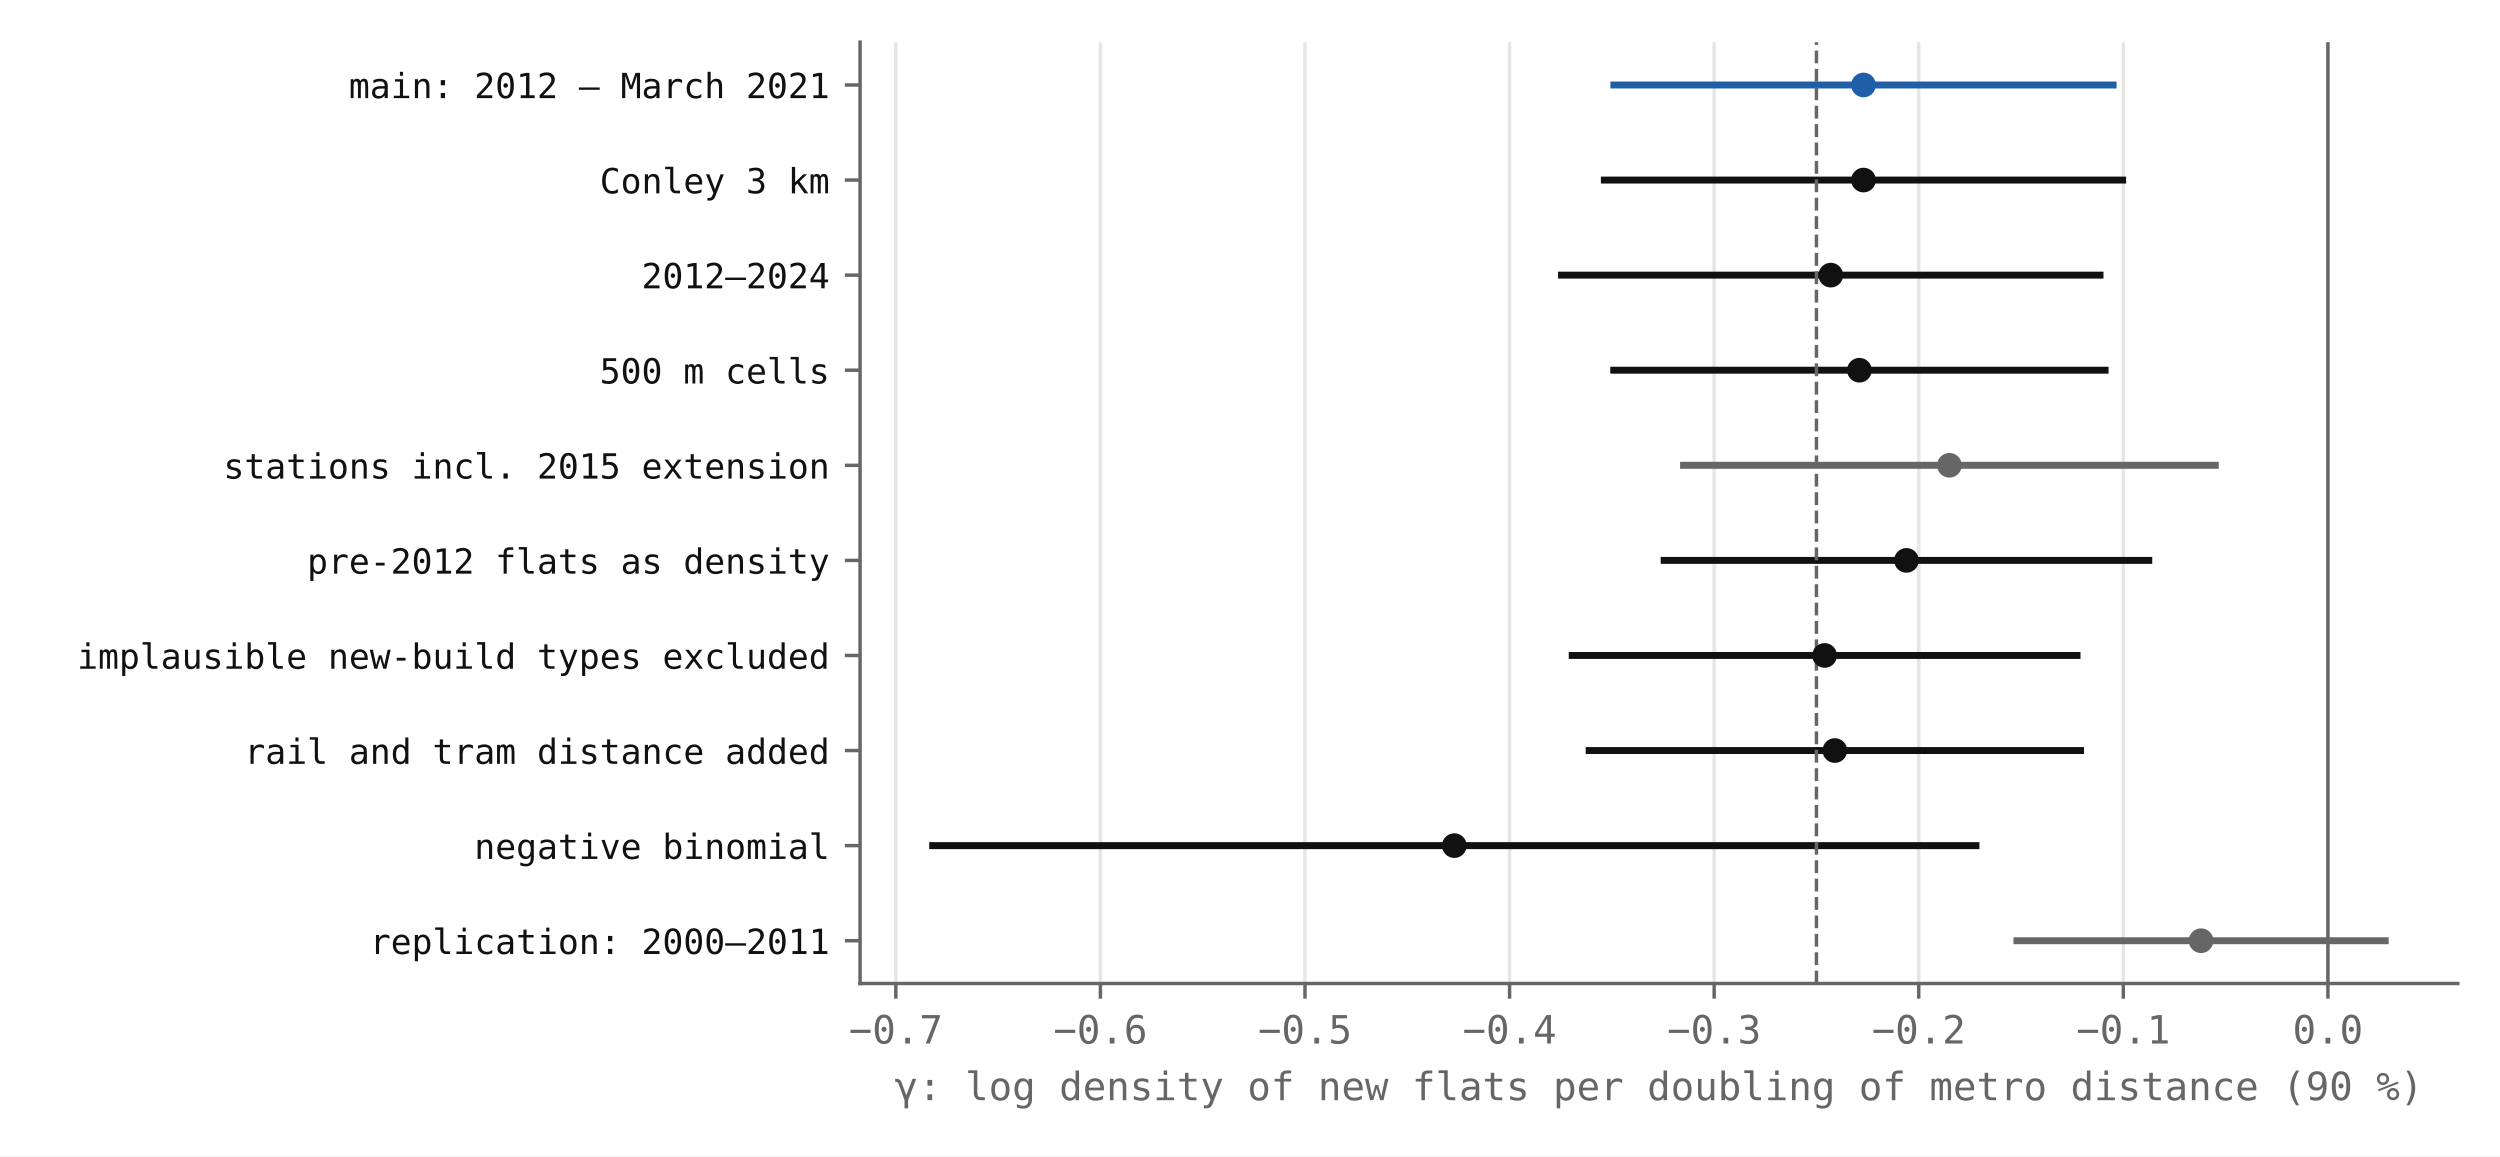
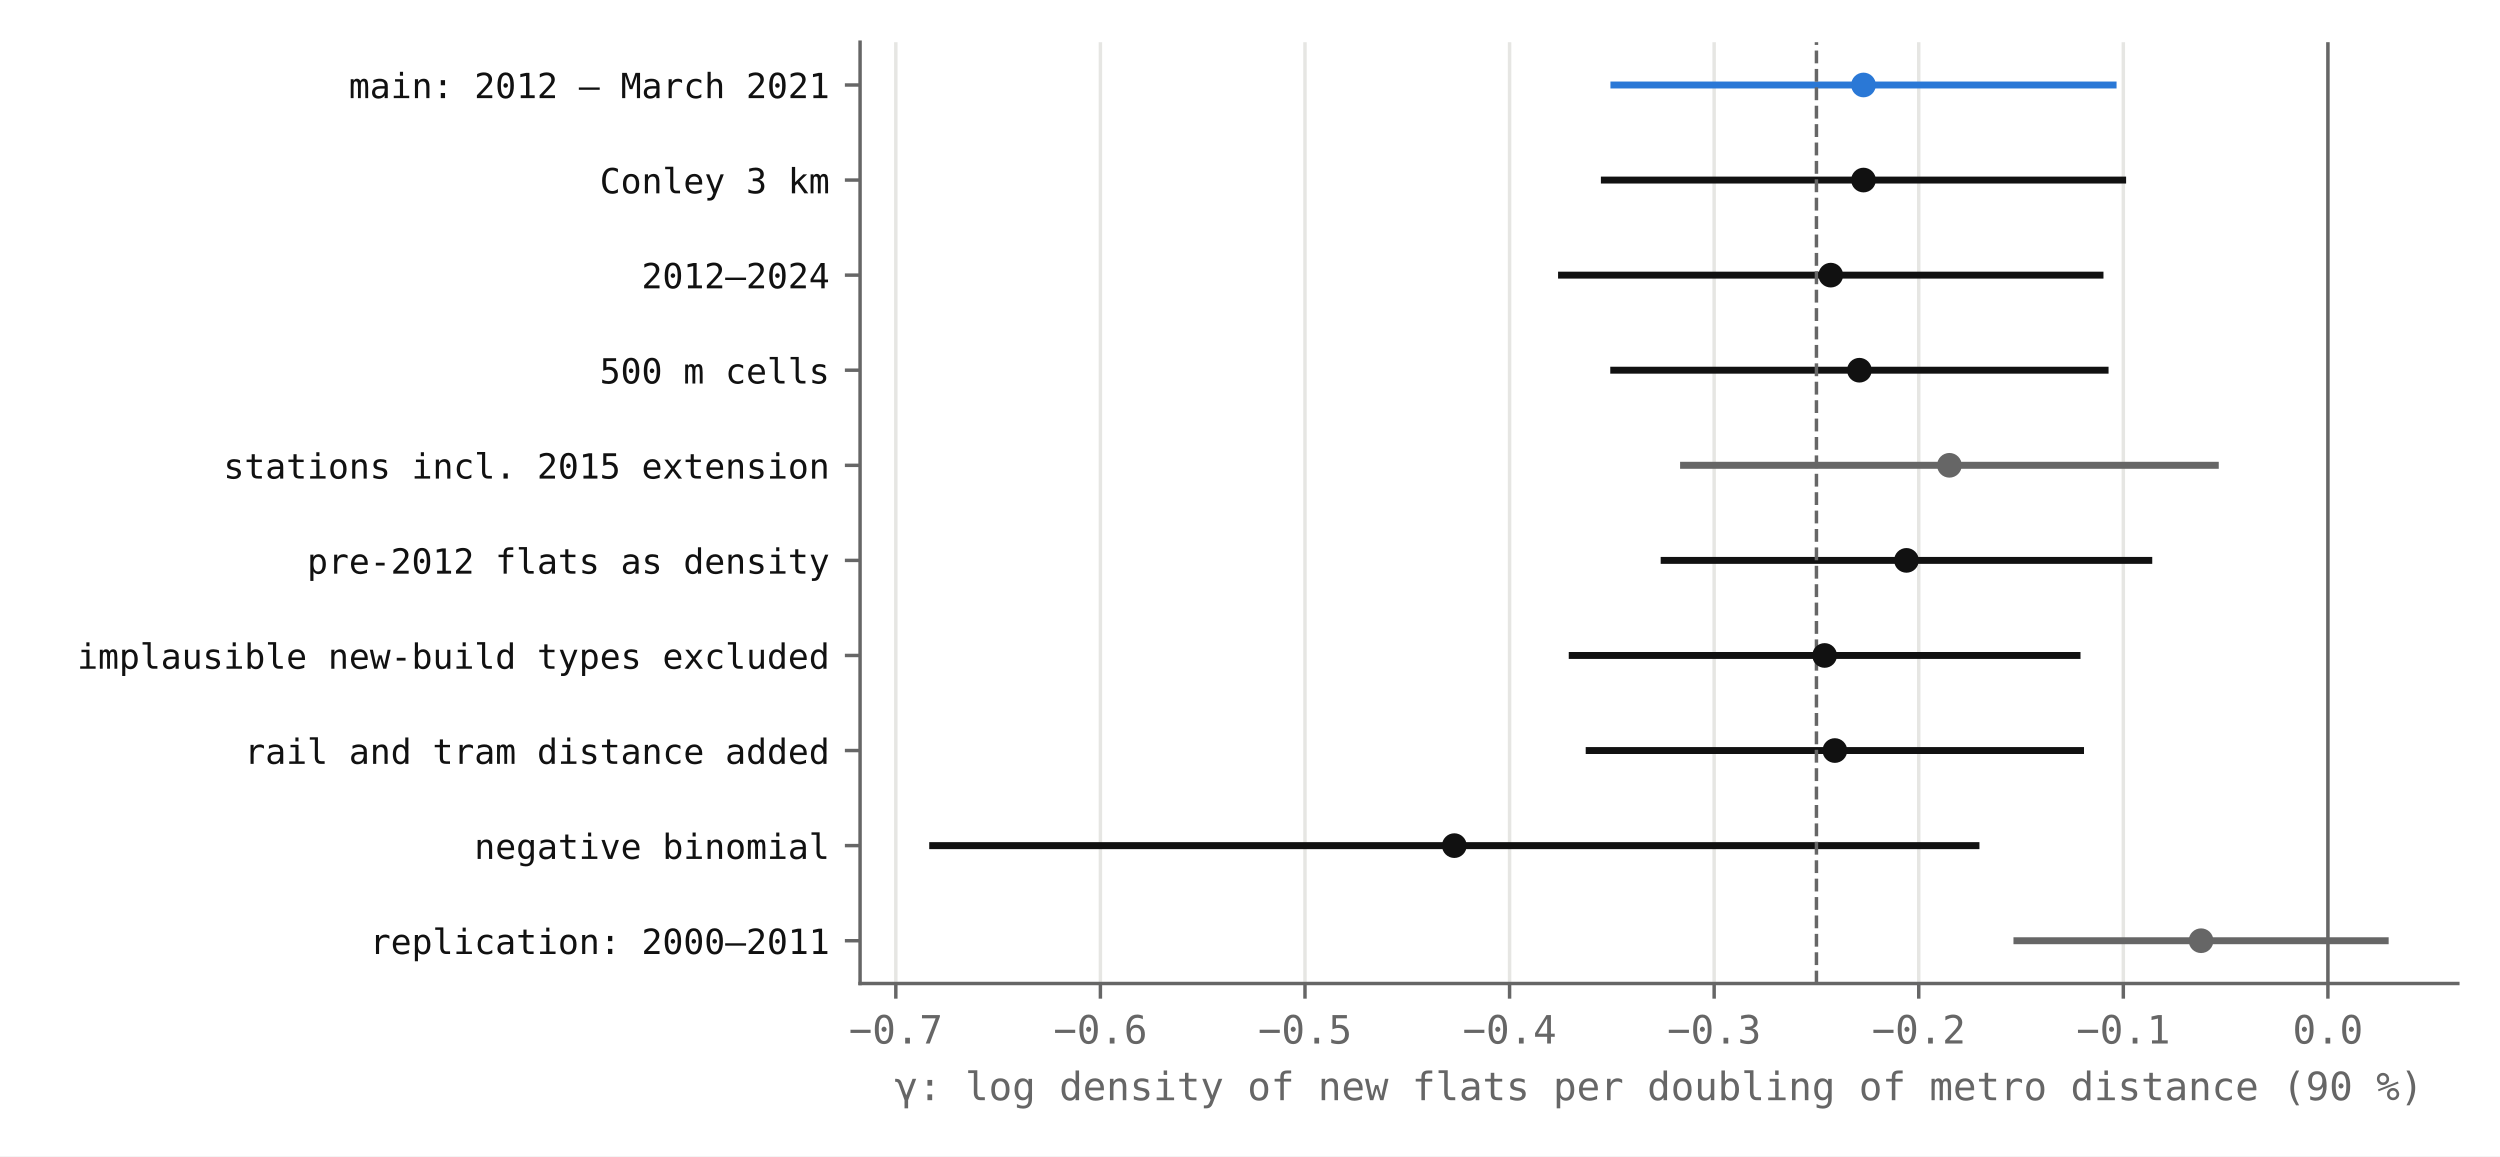
<svg xmlns="http://www.w3.org/2000/svg" xmlns:xlink="http://www.w3.org/1999/xlink" width="576pt" height="266.4pt" viewBox="0 0 576 266.4" version="1.1">
  <defs>
    <style type="text/css">*{stroke-linejoin: round; stroke-linecap: butt}</style>
  </defs>
  <g id="figure_1">
    <g id="patch_1">
      <path d="M 0 266.4  L 576 266.4  L 576 0  L 0 0  z " style="fill: #ffffff" />
    </g>
    <g id="axes_1">
      <g id="patch_2">
        <path d="M 198.16 226.598  L 566.28 226.598  L 566.28 9.72  L 198.16 9.72  z " style="fill: #ffffff" />
      </g>
      <g id="matplotlib.axis_1">
        <g id="xtick_1">
          <g id="line2d_1">
-             <path d="M 206.396 226.598  L 206.396 9.72  " clip-path="url(#p9dd8810306)" style="fill: none; stroke: #e6e6e3; stroke-width: 0.8; stroke-linecap: square" />
+             <path d="M 206.396 226.598  L 206.396 9.72  " clip-path="url(#pea33d67a2a)" style="fill: none; stroke: #e6e6e3; stroke-width: 0.8; stroke-linecap: square" />
          </g>
          <g id="line2d_2">
            <defs>
-               <path id="m9f24427083" d="M 0 0  L 0 3.5  " style="stroke: #666666; stroke-width: 0.8" />
+               <path id="mdbd0abf764" d="M 0 0  L 0 3.5  " style="stroke: #666666; stroke-width: 0.8" />
            </defs>
            <g>
-               <use xlink:href="#m9f24427083" x="206.396" y="226.598" style="fill: #666666; stroke: #666666; stroke-width: 0.8" />
+               <use xlink:href="#mdbd0abf764" x="206.396" y="226.598" style="fill: #666666; stroke: #666666; stroke-width: 0.8" />
            </g>
          </g>
          <g id="text_1">
            <text style="font-size: 9px; font-family: 'DejaVu Sans Mono', 'Bitstream Vera Sans Mono', 'Computer Modern Typewriter', 'Andale Mono', 'Nimbus Mono L', 'Courier New', 'Courier', 'Fixed', 'Terminal', monospace; text-anchor: middle; fill: #666666" x="206.396" y="240.436" transform="rotate(-0 206.3964 240.4358)">−0.7</text>
          </g>
        </g>
        <g id="xtick_2">
          <g id="line2d_3">
-             <path d="M 253.533 226.598  L 253.533 9.72  " clip-path="url(#p9dd8810306)" style="fill: none; stroke: #e6e6e3; stroke-width: 0.8; stroke-linecap: square" />
+             <path d="M 253.533 226.598  L 253.533 9.72  " clip-path="url(#pea33d67a2a)" style="fill: none; stroke: #e6e6e3; stroke-width: 0.8; stroke-linecap: square" />
          </g>
          <g id="line2d_4">
            <g>
-               <use xlink:href="#m9f24427083" x="253.533" y="226.598" style="fill: #666666; stroke: #666666; stroke-width: 0.8" />
+               <use xlink:href="#mdbd0abf764" x="253.533" y="226.598" style="fill: #666666; stroke: #666666; stroke-width: 0.8" />
            </g>
          </g>
          <g id="text_2">
            <text style="font-size: 9px; font-family: 'DejaVu Sans Mono', 'Bitstream Vera Sans Mono', 'Computer Modern Typewriter', 'Andale Mono', 'Nimbus Mono L', 'Courier New', 'Courier', 'Fixed', 'Terminal', monospace; text-anchor: middle; fill: #666666" x="253.533" y="240.436" transform="rotate(-0 253.5325 240.4358)">−0.6</text>
          </g>
        </g>
        <g id="xtick_3">
          <g id="line2d_5">
-             <path d="M 300.669 226.598  L 300.669 9.72  " clip-path="url(#p9dd8810306)" style="fill: none; stroke: #e6e6e3; stroke-width: 0.8; stroke-linecap: square" />
+             <path d="M 300.669 226.598  L 300.669 9.72  " clip-path="url(#pea33d67a2a)" style="fill: none; stroke: #e6e6e3; stroke-width: 0.8; stroke-linecap: square" />
          </g>
          <g id="line2d_6">
            <g>
-               <use xlink:href="#m9f24427083" x="300.669" y="226.598" style="fill: #666666; stroke: #666666; stroke-width: 0.8" />
+               <use xlink:href="#mdbd0abf764" x="300.669" y="226.598" style="fill: #666666; stroke: #666666; stroke-width: 0.8" />
            </g>
          </g>
          <g id="text_3">
            <text style="font-size: 9px; font-family: 'DejaVu Sans Mono', 'Bitstream Vera Sans Mono', 'Computer Modern Typewriter', 'Andale Mono', 'Nimbus Mono L', 'Courier New', 'Courier', 'Fixed', 'Terminal', monospace; text-anchor: middle; fill: #666666" x="300.669" y="240.436" transform="rotate(-0 300.6687 240.4358)">−0.5</text>
          </g>
        </g>
        <g id="xtick_4">
          <g id="line2d_7">
-             <path d="M 347.805 226.598  L 347.805 9.72  " clip-path="url(#p9dd8810306)" style="fill: none; stroke: #e6e6e3; stroke-width: 0.8; stroke-linecap: square" />
+             <path d="M 347.805 226.598  L 347.805 9.72  " clip-path="url(#pea33d67a2a)" style="fill: none; stroke: #e6e6e3; stroke-width: 0.8; stroke-linecap: square" />
          </g>
          <g id="line2d_8">
            <g>
-               <use xlink:href="#m9f24427083" x="347.805" y="226.598" style="fill: #666666; stroke: #666666; stroke-width: 0.8" />
+               <use xlink:href="#mdbd0abf764" x="347.805" y="226.598" style="fill: #666666; stroke: #666666; stroke-width: 0.8" />
            </g>
          </g>
          <g id="text_4">
            <text style="font-size: 9px; font-family: 'DejaVu Sans Mono', 'Bitstream Vera Sans Mono', 'Computer Modern Typewriter', 'Andale Mono', 'Nimbus Mono L', 'Courier New', 'Courier', 'Fixed', 'Terminal', monospace; text-anchor: middle; fill: #666666" x="347.805" y="240.436" transform="rotate(-0 347.8048 240.4358)">−0.4</text>
          </g>
        </g>
        <g id="xtick_5">
          <g id="line2d_9">
-             <path d="M 394.941 226.598  L 394.941 9.72  " clip-path="url(#p9dd8810306)" style="fill: none; stroke: #e6e6e3; stroke-width: 0.8; stroke-linecap: square" />
+             <path d="M 394.941 226.598  L 394.941 9.72  " clip-path="url(#pea33d67a2a)" style="fill: none; stroke: #e6e6e3; stroke-width: 0.8; stroke-linecap: square" />
          </g>
          <g id="line2d_10">
            <g>
-               <use xlink:href="#m9f24427083" x="394.941" y="226.598" style="fill: #666666; stroke: #666666; stroke-width: 0.8" />
+               <use xlink:href="#mdbd0abf764" x="394.941" y="226.598" style="fill: #666666; stroke: #666666; stroke-width: 0.8" />
            </g>
          </g>
          <g id="text_5">
            <text style="font-size: 9px; font-family: 'DejaVu Sans Mono', 'Bitstream Vera Sans Mono', 'Computer Modern Typewriter', 'Andale Mono', 'Nimbus Mono L', 'Courier New', 'Courier', 'Fixed', 'Terminal', monospace; text-anchor: middle; fill: #666666" x="394.941" y="240.436" transform="rotate(-0 394.9409 240.4358)">−0.3</text>
          </g>
        </g>
        <g id="xtick_6">
          <g id="line2d_11">
-             <path d="M 442.077 226.598  L 442.077 9.72  " clip-path="url(#p9dd8810306)" style="fill: none; stroke: #e6e6e3; stroke-width: 0.8; stroke-linecap: square" />
+             <path d="M 442.077 226.598  L 442.077 9.72  " clip-path="url(#pea33d67a2a)" style="fill: none; stroke: #e6e6e3; stroke-width: 0.8; stroke-linecap: square" />
          </g>
          <g id="line2d_12">
            <g>
-               <use xlink:href="#m9f24427083" x="442.077" y="226.598" style="fill: #666666; stroke: #666666; stroke-width: 0.8" />
+               <use xlink:href="#mdbd0abf764" x="442.077" y="226.598" style="fill: #666666; stroke: #666666; stroke-width: 0.8" />
            </g>
          </g>
          <g id="text_6">
            <text style="font-size: 9px; font-family: 'DejaVu Sans Mono', 'Bitstream Vera Sans Mono', 'Computer Modern Typewriter', 'Andale Mono', 'Nimbus Mono L', 'Courier New', 'Courier', 'Fixed', 'Terminal', monospace; text-anchor: middle; fill: #666666" x="442.077" y="240.436" transform="rotate(-0 442.077 240.4358)">−0.2</text>
          </g>
        </g>
        <g id="xtick_7">
          <g id="line2d_13">
-             <path d="M 489.213 226.598  L 489.213 9.72  " clip-path="url(#p9dd8810306)" style="fill: none; stroke: #e6e6e3; stroke-width: 0.8; stroke-linecap: square" />
+             <path d="M 489.213 226.598  L 489.213 9.72  " clip-path="url(#pea33d67a2a)" style="fill: none; stroke: #e6e6e3; stroke-width: 0.8; stroke-linecap: square" />
          </g>
          <g id="line2d_14">
            <g>
-               <use xlink:href="#m9f24427083" x="489.213" y="226.598" style="fill: #666666; stroke: #666666; stroke-width: 0.8" />
+               <use xlink:href="#mdbd0abf764" x="489.213" y="226.598" style="fill: #666666; stroke: #666666; stroke-width: 0.8" />
            </g>
          </g>
          <g id="text_7">
            <text style="font-size: 9px; font-family: 'DejaVu Sans Mono', 'Bitstream Vera Sans Mono', 'Computer Modern Typewriter', 'Andale Mono', 'Nimbus Mono L', 'Courier New', 'Courier', 'Fixed', 'Terminal', monospace; text-anchor: middle; fill: #666666" x="489.213" y="240.436" transform="rotate(-0 489.2131 240.4358)">−0.1</text>
          </g>
        </g>
        <g id="xtick_8">
          <g id="line2d_15">
-             <path d="M 536.349 226.598  L 536.349 9.72  " clip-path="url(#p9dd8810306)" style="fill: none; stroke: #e6e6e3; stroke-width: 0.8; stroke-linecap: square" />
+             <path d="M 536.349 226.598  L 536.349 9.72  " clip-path="url(#pea33d67a2a)" style="fill: none; stroke: #e6e6e3; stroke-width: 0.8; stroke-linecap: square" />
          </g>
          <g id="line2d_16">
            <g>
-               <use xlink:href="#m9f24427083" x="536.349" y="226.598" style="fill: #666666; stroke: #666666; stroke-width: 0.8" />
+               <use xlink:href="#mdbd0abf764" x="536.349" y="226.598" style="fill: #666666; stroke: #666666; stroke-width: 0.8" />
            </g>
          </g>
          <g id="text_8">
            <text style="font-size: 9px; font-family: 'DejaVu Sans Mono', 'Bitstream Vera Sans Mono', 'Computer Modern Typewriter', 'Andale Mono', 'Nimbus Mono L', 'Courier New', 'Courier', 'Fixed', 'Terminal', monospace; text-anchor: middle; fill: #666666" x="536.349" y="240.436" transform="rotate(-0 536.3492 240.4358)">0.0</text>
          </g>
        </g>
        <g id="text_9">
          <text style="font-size: 9px; font-family: 'DejaVu Sans Mono', 'Bitstream Vera Sans Mono', 'Computer Modern Typewriter', 'Andale Mono', 'Nimbus Mono L', 'Courier New', 'Courier', 'Fixed', 'Terminal', monospace; text-anchor: middle; fill: #666666" x="382.22" y="253.484" transform="rotate(-0 382.22 253.4843)">γ: log density of new flats per doubling of metro distance (90 %)</text>
        </g>
      </g>
      <g id="matplotlib.axis_2">
        <g id="ytick_1">
          <g id="line2d_17">
            <defs>
-               <path id="m5175315db9" d="M 0 0  L -3.5 0  " style="stroke: #666666; stroke-width: 0.8" />
+               <path id="m302b5d4a7f" d="M 0 0  L -3.5 0  " style="stroke: #666666; stroke-width: 0.8" />
            </defs>
            <g>
-               <use xlink:href="#m5175315db9" x="198.16" y="216.74" style="fill: #666666; stroke: #666666; stroke-width: 0.8" />
+               <use xlink:href="#m302b5d4a7f" x="198.16" y="216.74" style="fill: #666666; stroke: #666666; stroke-width: 0.8" />
            </g>
          </g>
          <g id="text_10">
            <text style="font-size: 8px; font-family: 'DejaVu Sans Mono', 'Bitstream Vera Sans Mono', 'Computer Modern Typewriter', 'Andale Mono', 'Nimbus Mono L', 'Courier New', 'Courier', 'Fixed', 'Terminal', monospace; text-anchor: end; fill: #111111" x="191.16" y="219.8" transform="rotate(-0 191.16 219.8004)">replication: 2000–2011</text>
          </g>
        </g>
        <g id="ytick_2">
          <g id="line2d_18">
            <g>
-               <use xlink:href="#m5175315db9" x="198.16" y="194.833" style="fill: #666666; stroke: #666666; stroke-width: 0.8" />
+               <use xlink:href="#m302b5d4a7f" x="198.16" y="194.833" style="fill: #666666; stroke: #666666; stroke-width: 0.8" />
            </g>
          </g>
          <g id="text_11">
            <text style="font-size: 8px; font-family: 'DejaVu Sans Mono', 'Bitstream Vera Sans Mono', 'Computer Modern Typewriter', 'Andale Mono', 'Nimbus Mono L', 'Courier New', 'Courier', 'Fixed', 'Terminal', monospace; text-anchor: end; fill: #111111" x="191.16" y="197.894" transform="rotate(-0 191.16 197.8936)">negative binomial</text>
          </g>
        </g>
        <g id="ytick_3">
          <g id="line2d_19">
            <g>
-               <use xlink:href="#m5175315db9" x="198.16" y="172.926" style="fill: #666666; stroke: #666666; stroke-width: 0.8" />
+               <use xlink:href="#m302b5d4a7f" x="198.16" y="172.926" style="fill: #666666; stroke: #666666; stroke-width: 0.8" />
            </g>
          </g>
          <g id="text_12">
            <text style="font-size: 8px; font-family: 'DejaVu Sans Mono', 'Bitstream Vera Sans Mono', 'Computer Modern Typewriter', 'Andale Mono', 'Nimbus Mono L', 'Courier New', 'Courier', 'Fixed', 'Terminal', monospace; text-anchor: end; fill: #111111" x="191.16" y="175.987" transform="rotate(-0 191.16 175.9867)">rail and tram distance added</text>
          </g>
        </g>
        <g id="ytick_4">
          <g id="line2d_20">
            <g>
-               <use xlink:href="#m5175315db9" x="198.16" y="151.019" style="fill: #666666; stroke: #666666; stroke-width: 0.8" />
+               <use xlink:href="#m302b5d4a7f" x="198.16" y="151.019" style="fill: #666666; stroke: #666666; stroke-width: 0.8" />
            </g>
          </g>
          <g id="text_13">
            <text style="font-size: 8px; font-family: 'DejaVu Sans Mono', 'Bitstream Vera Sans Mono', 'Computer Modern Typewriter', 'Andale Mono', 'Nimbus Mono L', 'Courier New', 'Courier', 'Fixed', 'Terminal', monospace; text-anchor: end; fill: #111111" x="191.16" y="154.08" transform="rotate(-0 191.16 154.0799)">implausible new-build types excluded</text>
          </g>
        </g>
        <g id="ytick_5">
          <g id="line2d_21">
            <g>
-               <use xlink:href="#m5175315db9" x="198.16" y="129.112" style="fill: #666666; stroke: #666666; stroke-width: 0.8" />
+               <use xlink:href="#m302b5d4a7f" x="198.16" y="129.112" style="fill: #666666; stroke: #666666; stroke-width: 0.8" />
            </g>
          </g>
          <g id="text_14">
            <text style="font-size: 8px; font-family: 'DejaVu Sans Mono', 'Bitstream Vera Sans Mono', 'Computer Modern Typewriter', 'Andale Mono', 'Nimbus Mono L', 'Courier New', 'Courier', 'Fixed', 'Terminal', monospace; text-anchor: end; fill: #111111" x="191.16" y="132.173" transform="rotate(-0 191.16 132.173)">pre-2012 flats as density</text>
          </g>
        </g>
        <g id="ytick_6">
          <g id="line2d_22">
            <g>
-               <use xlink:href="#m5175315db9" x="198.16" y="107.206" style="fill: #666666; stroke: #666666; stroke-width: 0.8" />
+               <use xlink:href="#m302b5d4a7f" x="198.16" y="107.206" style="fill: #666666; stroke: #666666; stroke-width: 0.8" />
            </g>
          </g>
          <g id="text_15">
            <text style="font-size: 8px; font-family: 'DejaVu Sans Mono', 'Bitstream Vera Sans Mono', 'Computer Modern Typewriter', 'Andale Mono', 'Nimbus Mono L', 'Courier New', 'Courier', 'Fixed', 'Terminal', monospace; text-anchor: end; fill: #111111" x="191.16" y="110.266" transform="rotate(-0 191.16 110.2661)">stations incl. 2015 extension</text>
          </g>
        </g>
        <g id="ytick_7">
          <g id="line2d_23">
            <g>
-               <use xlink:href="#m5175315db9" x="198.16" y="85.299" style="fill: #666666; stroke: #666666; stroke-width: 0.8" />
+               <use xlink:href="#m302b5d4a7f" x="198.16" y="85.299" style="fill: #666666; stroke: #666666; stroke-width: 0.8" />
            </g>
          </g>
          <g id="text_16">
            <text style="font-size: 8px; font-family: 'DejaVu Sans Mono', 'Bitstream Vera Sans Mono', 'Computer Modern Typewriter', 'Andale Mono', 'Nimbus Mono L', 'Courier New', 'Courier', 'Fixed', 'Terminal', monospace; text-anchor: end; fill: #111111" x="191.16" y="88.359" transform="rotate(-0 191.16 88.35928)">500 m cells</text>
          </g>
        </g>
        <g id="ytick_8">
          <g id="line2d_24">
            <g>
-               <use xlink:href="#m5175315db9" x="198.16" y="63.392" style="fill: #666666; stroke: #666666; stroke-width: 0.8" />
+               <use xlink:href="#m302b5d4a7f" x="198.16" y="63.392" style="fill: #666666; stroke: #666666; stroke-width: 0.8" />
            </g>
          </g>
          <g id="text_17">
            <text style="font-size: 8px; font-family: 'DejaVu Sans Mono', 'Bitstream Vera Sans Mono', 'Computer Modern Typewriter', 'Andale Mono', 'Nimbus Mono L', 'Courier New', 'Courier', 'Fixed', 'Terminal', monospace; text-anchor: end; fill: #111111" x="191.16" y="66.431" transform="rotate(-0 191.16 66.43086)">2012–2024</text>
          </g>
        </g>
        <g id="ytick_9">
          <g id="line2d_25">
            <g>
-               <use xlink:href="#m5175315db9" x="198.16" y="41.485" style="fill: #666666; stroke: #666666; stroke-width: 0.8" />
+               <use xlink:href="#m302b5d4a7f" x="198.16" y="41.485" style="fill: #666666; stroke: #666666; stroke-width: 0.8" />
            </g>
          </g>
          <g id="text_18">
            <text style="font-size: 8px; font-family: 'DejaVu Sans Mono', 'Bitstream Vera Sans Mono', 'Computer Modern Typewriter', 'Andale Mono', 'Nimbus Mono L', 'Courier New', 'Courier', 'Fixed', 'Terminal', monospace; text-anchor: end; fill: #111111" x="191.16" y="44.546" transform="rotate(-0 191.16 44.54557)">Conley 3 km</text>
          </g>
        </g>
        <g id="ytick_10">
          <g id="line2d_26">
            <g>
-               <use xlink:href="#m5175315db9" x="198.16" y="19.578" style="fill: #666666; stroke: #666666; stroke-width: 0.8" />
+               <use xlink:href="#m302b5d4a7f" x="198.16" y="19.578" style="fill: #666666; stroke: #666666; stroke-width: 0.8" />
            </g>
          </g>
          <g id="text_19">
            <text style="font-size: 8px; font-family: 'DejaVu Sans Mono', 'Bitstream Vera Sans Mono', 'Computer Modern Typewriter', 'Andale Mono', 'Nimbus Mono L', 'Courier New', 'Courier', 'Fixed', 'Terminal', monospace; text-anchor: end; fill: #111111" x="191.16" y="22.617" transform="rotate(-0 191.16 22.61746)">main: 2012 – March 2021</text>
          </g>
        </g>
      </g>
      <g id="line2d_27">
-         <path d="M 464.702 216.74  L 549.547 216.74  " clip-path="url(#p9dd8810306)" style="fill: none; stroke: #666666; stroke-width: 1.6; stroke-linecap: square" />
+         <path d="M 464.702 216.74  L 549.547 216.74  " clip-path="url(#pea33d67a2a)" style="fill: none; stroke: #666666; stroke-width: 1.6; stroke-linecap: square" />
      </g>
      <g id="line2d_28">
-         <path d="M 214.893 194.833  L 455.263 194.833  " clip-path="url(#p9dd8810306)" style="fill: none; stroke: #111111; stroke-width: 1.6; stroke-linecap: square" />
+         <path d="M 214.893 194.833  L 455.263 194.833  " clip-path="url(#pea33d67a2a)" style="fill: none; stroke: #111111; stroke-width: 1.6; stroke-linecap: square" />
      </g>
      <g id="line2d_29">
-         <path d="M 366.148 172.926  L 479.355 172.926  " clip-path="url(#p9dd8810306)" style="fill: none; stroke: #111111; stroke-width: 1.6; stroke-linecap: square" />
+         <path d="M 366.148 172.926  L 479.355 172.926  " clip-path="url(#pea33d67a2a)" style="fill: none; stroke: #111111; stroke-width: 1.6; stroke-linecap: square" />
      </g>
      <g id="line2d_30">
-         <path d="M 362.24 151.019  L 478.549 151.019  " clip-path="url(#p9dd8810306)" style="fill: none; stroke: #111111; stroke-width: 1.6; stroke-linecap: square" />
+         <path d="M 362.24 151.019  L 478.549 151.019  " clip-path="url(#pea33d67a2a)" style="fill: none; stroke: #111111; stroke-width: 1.6; stroke-linecap: square" />
      </g>
      <g id="line2d_31">
-         <path d="M 383.421 129.112  L 495.077 129.112  " clip-path="url(#p9dd8810306)" style="fill: none; stroke: #111111; stroke-width: 1.6; stroke-linecap: square" />
+         <path d="M 383.421 129.112  L 495.077 129.112  " clip-path="url(#pea33d67a2a)" style="fill: none; stroke: #111111; stroke-width: 1.6; stroke-linecap: square" />
      </g>
      <g id="line2d_32">
-         <path d="M 387.892 107.206  L 510.403 107.206  " clip-path="url(#p9dd8810306)" style="fill: none; stroke: #666666; stroke-width: 1.6; stroke-linecap: square" />
+         <path d="M 387.892 107.206  L 510.403 107.206  " clip-path="url(#pea33d67a2a)" style="fill: none; stroke: #666666; stroke-width: 1.6; stroke-linecap: square" />
      </g>
      <g id="line2d_33">
-         <path d="M 371.804 85.299  L 485.011 85.299  " clip-path="url(#p9dd8810306)" style="fill: none; stroke: #111111; stroke-width: 1.6; stroke-linecap: square" />
+         <path d="M 371.804 85.299  L 485.011 85.299  " clip-path="url(#pea33d67a2a)" style="fill: none; stroke: #111111; stroke-width: 1.6; stroke-linecap: square" />
      </g>
      <g id="line2d_34">
-         <path d="M 359.777 63.392  L 483.84 63.392  " clip-path="url(#p9dd8810306)" style="fill: none; stroke: #111111; stroke-width: 1.6; stroke-linecap: square" />
+         <path d="M 359.777 63.392  L 483.84 63.392  " clip-path="url(#pea33d67a2a)" style="fill: none; stroke: #111111; stroke-width: 1.6; stroke-linecap: square" />
      </g>
      <g id="line2d_35">
-         <path d="M 369.645 41.485  L 489.055 41.485  " clip-path="url(#p9dd8810306)" style="fill: none; stroke: #111111; stroke-width: 1.6; stroke-linecap: square" />
+         <path d="M 369.645 41.485  L 489.055 41.485  " clip-path="url(#pea33d67a2a)" style="fill: none; stroke: #111111; stroke-width: 1.6; stroke-linecap: square" />
      </g>
      <g id="line2d_36">
-         <path d="M 371.844 19.578  L 486.856 19.578  " clip-path="url(#p9dd8810306)" style="fill: none; stroke: #1f5fa8; stroke-width: 1.6; stroke-linecap: square" />
+         <path d="M 371.844 19.578  L 486.856 19.578  " clip-path="url(#pea33d67a2a)" style="fill: none; stroke: #2a78d6; stroke-width: 1.6; stroke-linecap: square" />
      </g>
      <g id="line2d_37">
-         <path d="M 536.349 226.598  L 536.349 9.72  " clip-path="url(#p9dd8810306)" style="fill: none; stroke: #666666; stroke-width: 0.8; stroke-linecap: square" />
+         <path d="M 536.349 226.598  L 536.349 9.72  " clip-path="url(#pea33d67a2a)" style="fill: none; stroke: #666666; stroke-width: 0.8; stroke-linecap: square" />
      </g>
      <g id="line2d_38">
-         <path d="M 418.509 226.598  L 418.509 9.72  " clip-path="url(#p9dd8810306)" style="fill: none; stroke-dasharray: 2.96,1.28; stroke-dashoffset: 0; stroke: #666666; stroke-width: 0.8" />
+         <path d="M 418.509 226.598  L 418.509 9.72  " clip-path="url(#pea33d67a2a)" style="fill: none; stroke-dasharray: 2.96,1.28; stroke-dashoffset: 0; stroke: #666666; stroke-width: 0.8" />
      </g>
      <g id="patch_3">
        <path d="M 198.16 226.598  L 198.16 9.72  " style="fill: none; stroke: #666666; stroke-width: 0.8; stroke-linejoin: miter; stroke-linecap: square" />
      </g>
      <g id="patch_4">
        <path d="M 198.16 226.598  L 566.28 226.598  " style="fill: none; stroke: #666666; stroke-width: 0.8; stroke-linejoin: miter; stroke-linecap: square" />
      </g>
      <g id="PathCollection_1">
        <defs>
-           <path id="m3daedf8510" d="M 0 2.345  C 0.622 2.345 1.219 2.098 1.658 1.658  C 2.098 1.219 2.345 0.622 2.345 0  C 2.345 -0.622 2.098 -1.219 1.658 -1.658  C 1.219 -2.098 0.622 -2.345 0 -2.345  C -0.622 -2.345 -1.219 -2.098 -1.658 -1.658  C -2.098 -1.219 -2.345 -0.622 -2.345 0  C -2.345 0.622 -2.098 1.219 -1.658 1.658  C -1.219 2.098 -0.622 2.345 0 2.345  z " style="stroke: #666666" />
+           <path id="mbc99ab3429" d="M 0 2.345  C 0.622 2.345 1.219 2.098 1.658 1.658  C 2.098 1.219 2.345 0.622 2.345 0  C 2.345 -0.622 2.098 -1.219 1.658 -1.658  C 1.219 -2.098 0.622 -2.345 0 -2.345  C -0.622 -2.345 -1.219 -2.098 -1.658 -1.658  C -2.098 -1.219 -2.345 -0.622 -2.345 0  C -2.345 0.622 -2.098 1.219 -1.658 1.658  C -1.219 2.098 -0.622 2.345 0 2.345  z " style="stroke: #666666" />
        </defs>
-         <g clip-path="url(#p9dd8810306)">
-           <use xlink:href="#m3daedf8510" x="507.125" y="216.74" style="fill: #666666; stroke: #666666" />
+         <g clip-path="url(#pea33d67a2a)">
+           <use xlink:href="#mbc99ab3429" x="507.125" y="216.74" style="fill: #666666; stroke: #666666" />
        </g>
      </g>
      <g id="PathCollection_2">
        <defs>
-           <path id="m695c23b5db" d="M 0 2.345  C 0.622 2.345 1.219 2.098 1.658 1.658  C 2.098 1.219 2.345 0.622 2.345 0  C 2.345 -0.622 2.098 -1.219 1.658 -1.658  C 1.219 -2.098 0.622 -2.345 0 -2.345  C -0.622 -2.345 -1.219 -2.098 -1.658 -1.658  C -2.098 -1.219 -2.345 -0.622 -2.345 0  C -2.345 0.622 -2.098 1.219 -1.658 1.658  C -1.219 2.098 -0.622 2.345 0 2.345  z " style="stroke: #111111" />
+           <path id="mb6d1ce5e2d" d="M 0 2.345  C 0.622 2.345 1.219 2.098 1.658 1.658  C 2.098 1.219 2.345 0.622 2.345 0  C 2.345 -0.622 2.098 -1.219 1.658 -1.658  C 1.219 -2.098 0.622 -2.345 0 -2.345  C -0.622 -2.345 -1.219 -2.098 -1.658 -1.658  C -2.098 -1.219 -2.345 -0.622 -2.345 0  C -2.345 0.622 -2.098 1.219 -1.658 1.658  C -1.219 2.098 -0.622 2.345 0 2.345  z " style="stroke: #111111" />
        </defs>
-         <g clip-path="url(#p9dd8810306)">
-           <use xlink:href="#m695c23b5db" x="335.078" y="194.833" style="fill: #111111; stroke: #111111" />
+         <g clip-path="url(#pea33d67a2a)">
+           <use xlink:href="#mb6d1ce5e2d" x="335.078" y="194.833" style="fill: #111111; stroke: #111111" />
        </g>
      </g>
      <g id="PathCollection_3">
-         <g clip-path="url(#p9dd8810306)">
-           <use xlink:href="#m695c23b5db" x="422.751" y="172.926" style="fill: #111111; stroke: #111111" />
+         <g clip-path="url(#pea33d67a2a)">
+           <use xlink:href="#mb6d1ce5e2d" x="422.751" y="172.926" style="fill: #111111; stroke: #111111" />
        </g>
      </g>
      <g id="PathCollection_4">
-         <g clip-path="url(#p9dd8810306)">
-           <use xlink:href="#m695c23b5db" x="420.394" y="151.019" style="fill: #111111; stroke: #111111" />
+         <g clip-path="url(#pea33d67a2a)">
+           <use xlink:href="#mb6d1ce5e2d" x="420.394" y="151.019" style="fill: #111111; stroke: #111111" />
        </g>
      </g>
      <g id="PathCollection_5">
-         <g clip-path="url(#p9dd8810306)">
-           <use xlink:href="#m695c23b5db" x="439.249" y="129.112" style="fill: #111111; stroke: #111111" />
+         <g clip-path="url(#pea33d67a2a)">
+           <use xlink:href="#mb6d1ce5e2d" x="439.249" y="129.112" style="fill: #111111; stroke: #111111" />
        </g>
      </g>
      <g id="PathCollection_6">
-         <g clip-path="url(#p9dd8810306)">
-           <use xlink:href="#m3daedf8510" x="449.147" y="107.206" style="fill: #666666; stroke: #666666" />
+         <g clip-path="url(#pea33d67a2a)">
+           <use xlink:href="#mbc99ab3429" x="449.147" y="107.206" style="fill: #666666; stroke: #666666" />
        </g>
      </g>
      <g id="PathCollection_7">
-         <g clip-path="url(#p9dd8810306)">
-           <use xlink:href="#m695c23b5db" x="428.407" y="85.299" style="fill: #111111; stroke: #111111" />
+         <g clip-path="url(#pea33d67a2a)">
+           <use xlink:href="#mb6d1ce5e2d" x="428.407" y="85.299" style="fill: #111111; stroke: #111111" />
        </g>
      </g>
      <g id="PathCollection_8">
-         <g clip-path="url(#p9dd8810306)">
-           <use xlink:href="#m695c23b5db" x="421.808" y="63.392" style="fill: #111111; stroke: #111111" />
+         <g clip-path="url(#pea33d67a2a)">
+           <use xlink:href="#mb6d1ce5e2d" x="421.808" y="63.392" style="fill: #111111; stroke: #111111" />
        </g>
      </g>
      <g id="PathCollection_9">
-         <g clip-path="url(#p9dd8810306)">
-           <use xlink:href="#m695c23b5db" x="429.35" y="41.485" style="fill: #111111; stroke: #111111" />
+         <g clip-path="url(#pea33d67a2a)">
+           <use xlink:href="#mb6d1ce5e2d" x="429.35" y="41.485" style="fill: #111111; stroke: #111111" />
        </g>
      </g>
      <g id="PathCollection_10">
        <defs>
-           <path id="mc810b8587c" d="M 0 2.345  C 0.622 2.345 1.219 2.098 1.658 1.658  C 2.098 1.219 2.345 0.622 2.345 0  C 2.345 -0.622 2.098 -1.219 1.658 -1.658  C 1.219 -2.098 0.622 -2.345 0 -2.345  C -0.622 -2.345 -1.219 -2.098 -1.658 -1.658  C -2.098 -1.219 -2.345 -0.622 -2.345 0  C -2.345 0.622 -2.098 1.219 -1.658 1.658  C -1.219 2.098 -0.622 2.345 0 2.345  z " style="stroke: #1f5fa8" />
+           <path id="m93e3d9abed" d="M 0 2.345  C 0.622 2.345 1.219 2.098 1.658 1.658  C 2.098 1.219 2.345 0.622 2.345 0  C 2.345 -0.622 2.098 -1.219 1.658 -1.658  C 1.219 -2.098 0.622 -2.345 0 -2.345  C -0.622 -2.345 -1.219 -2.098 -1.658 -1.658  C -2.098 -1.219 -2.345 -0.622 -2.345 0  C -2.345 0.622 -2.098 1.219 -1.658 1.658  C -1.219 2.098 -0.622 2.345 0 2.345  z " style="stroke: #2a78d6" />
        </defs>
-         <g clip-path="url(#p9dd8810306)">
-           <use xlink:href="#mc810b8587c" x="429.35" y="19.578" style="fill: #1f5fa8; stroke: #1f5fa8" />
+         <g clip-path="url(#pea33d67a2a)">
+           <use xlink:href="#m93e3d9abed" x="429.35" y="19.578" style="fill: #2a78d6; stroke: #2a78d6" />
        </g>
      </g>
    </g>
  </g>
  <defs>
-     <clipPath id="p9dd8810306">
+     <clipPath id="pea33d67a2a">
      <rect x="198.16" y="9.72" width="368.12" height="216.878" />
    </clipPath>
  </defs>
</svg>
